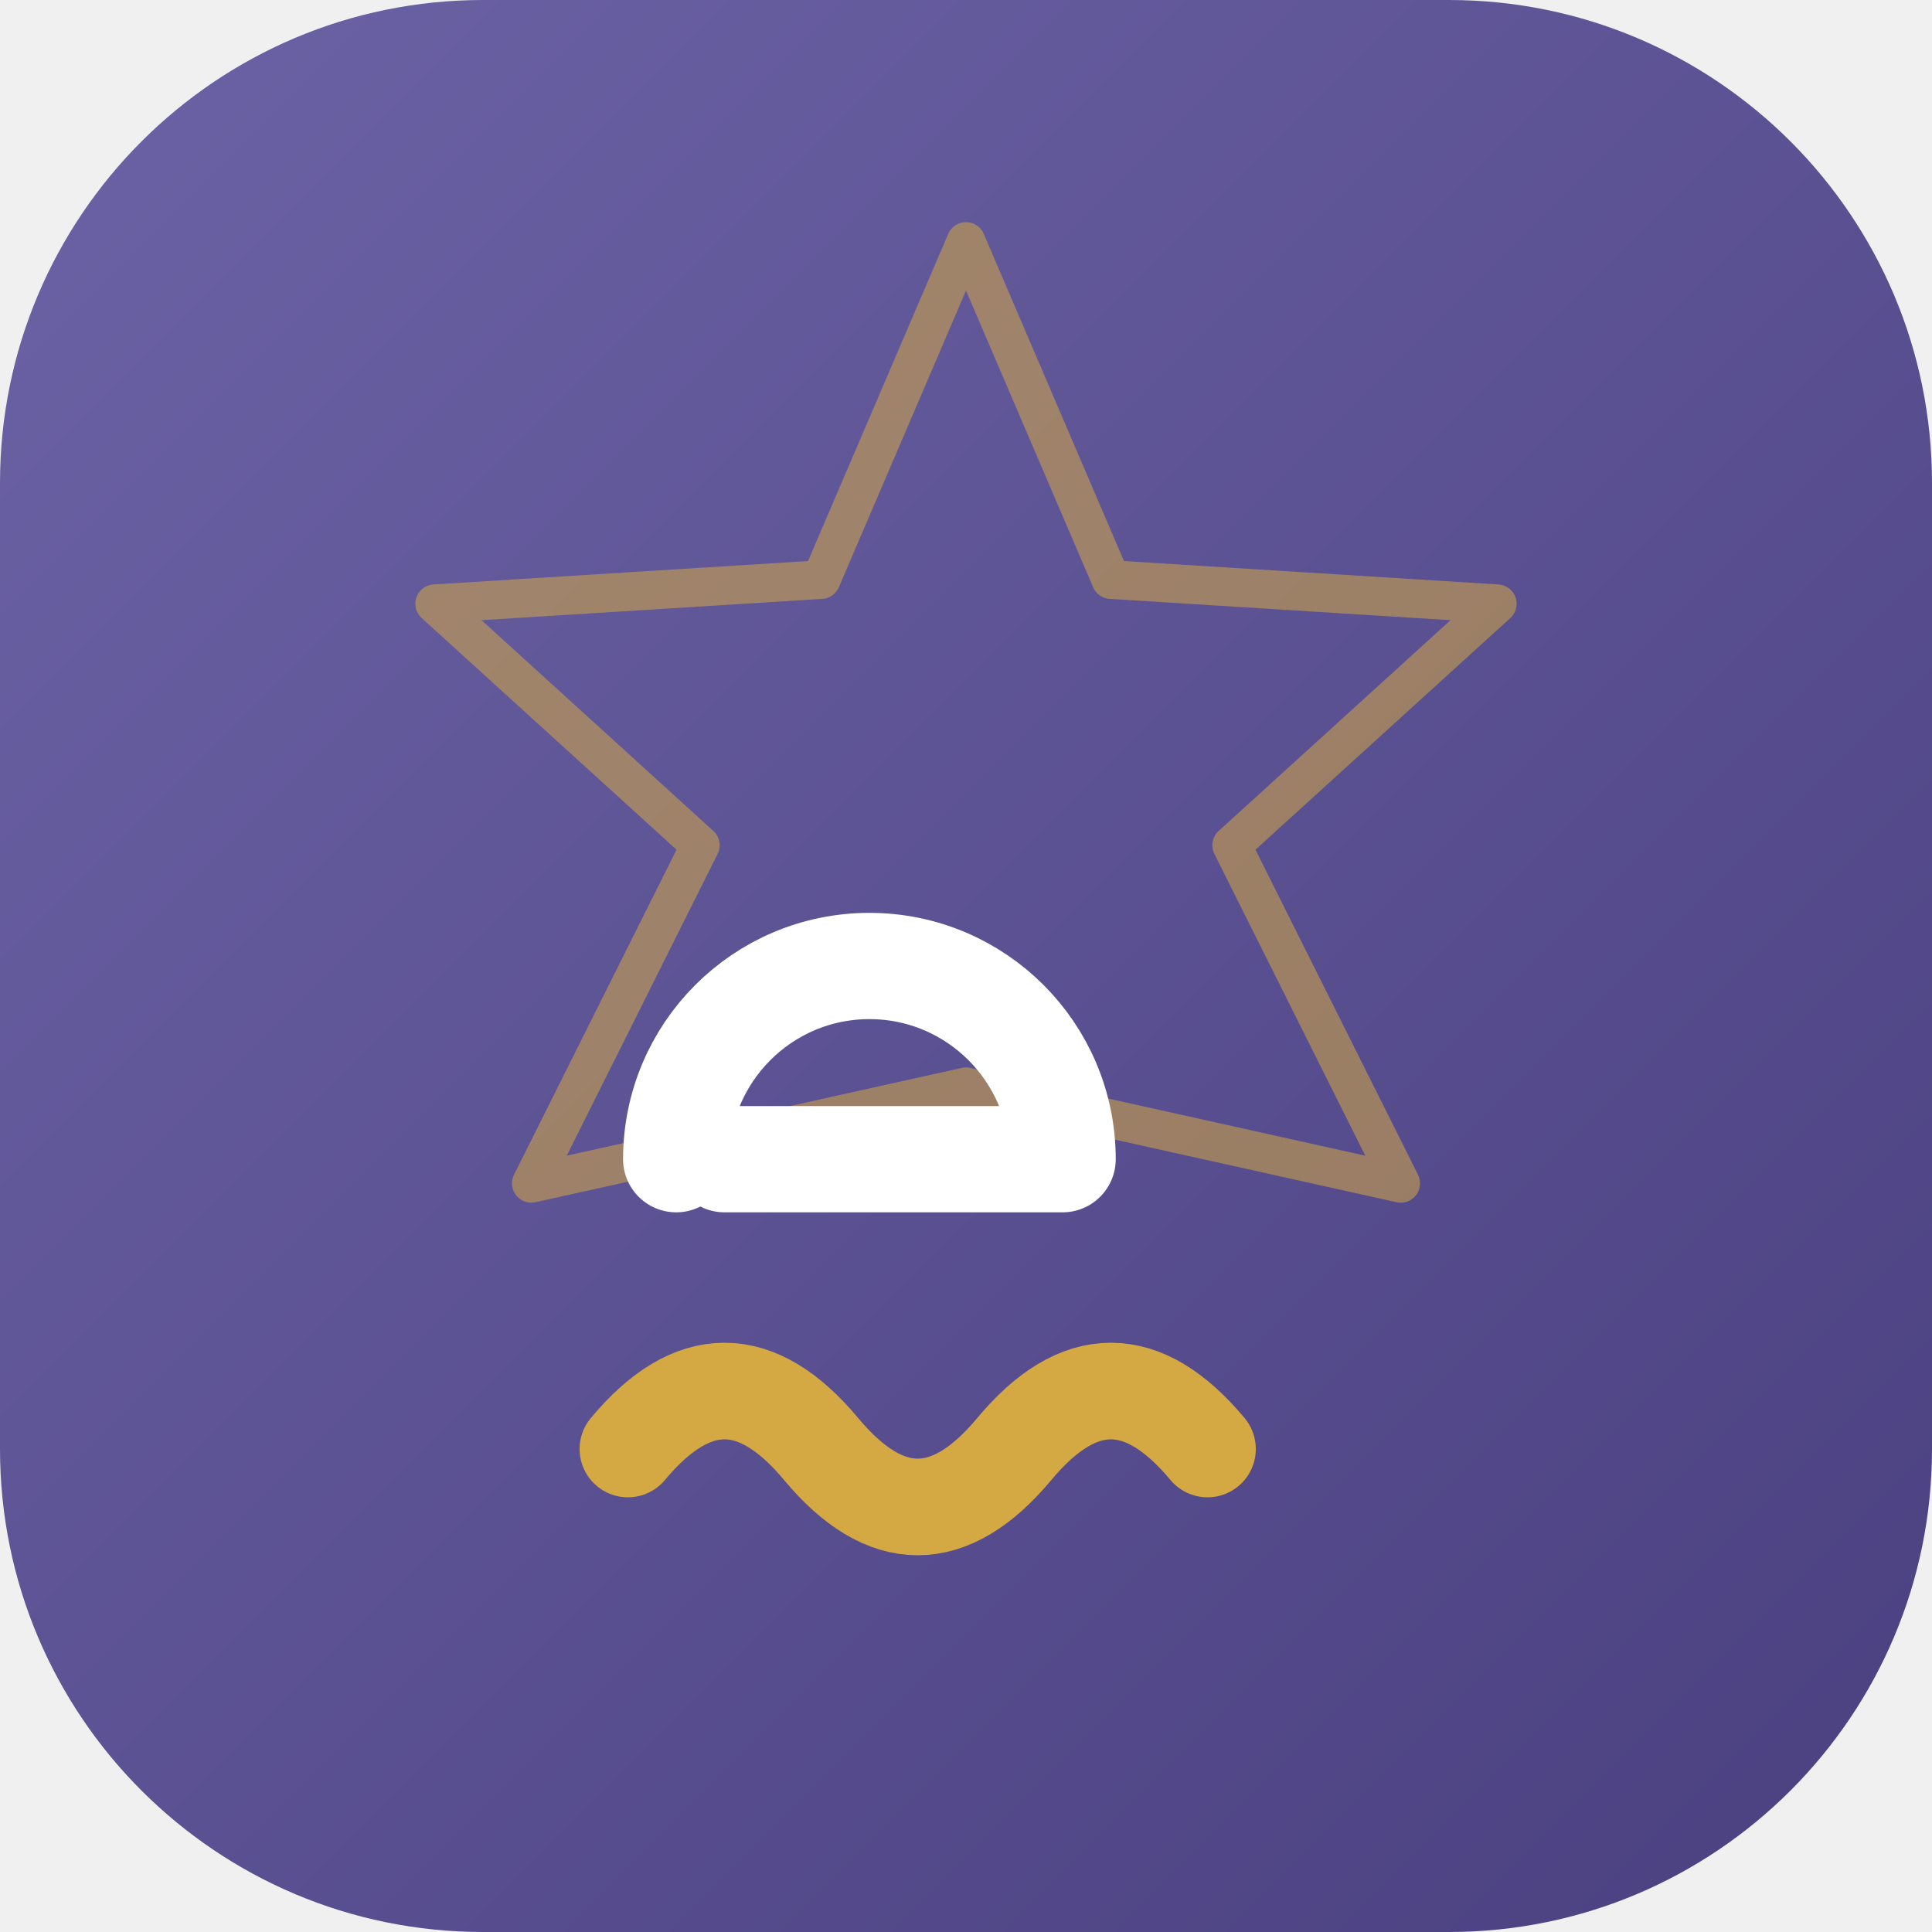
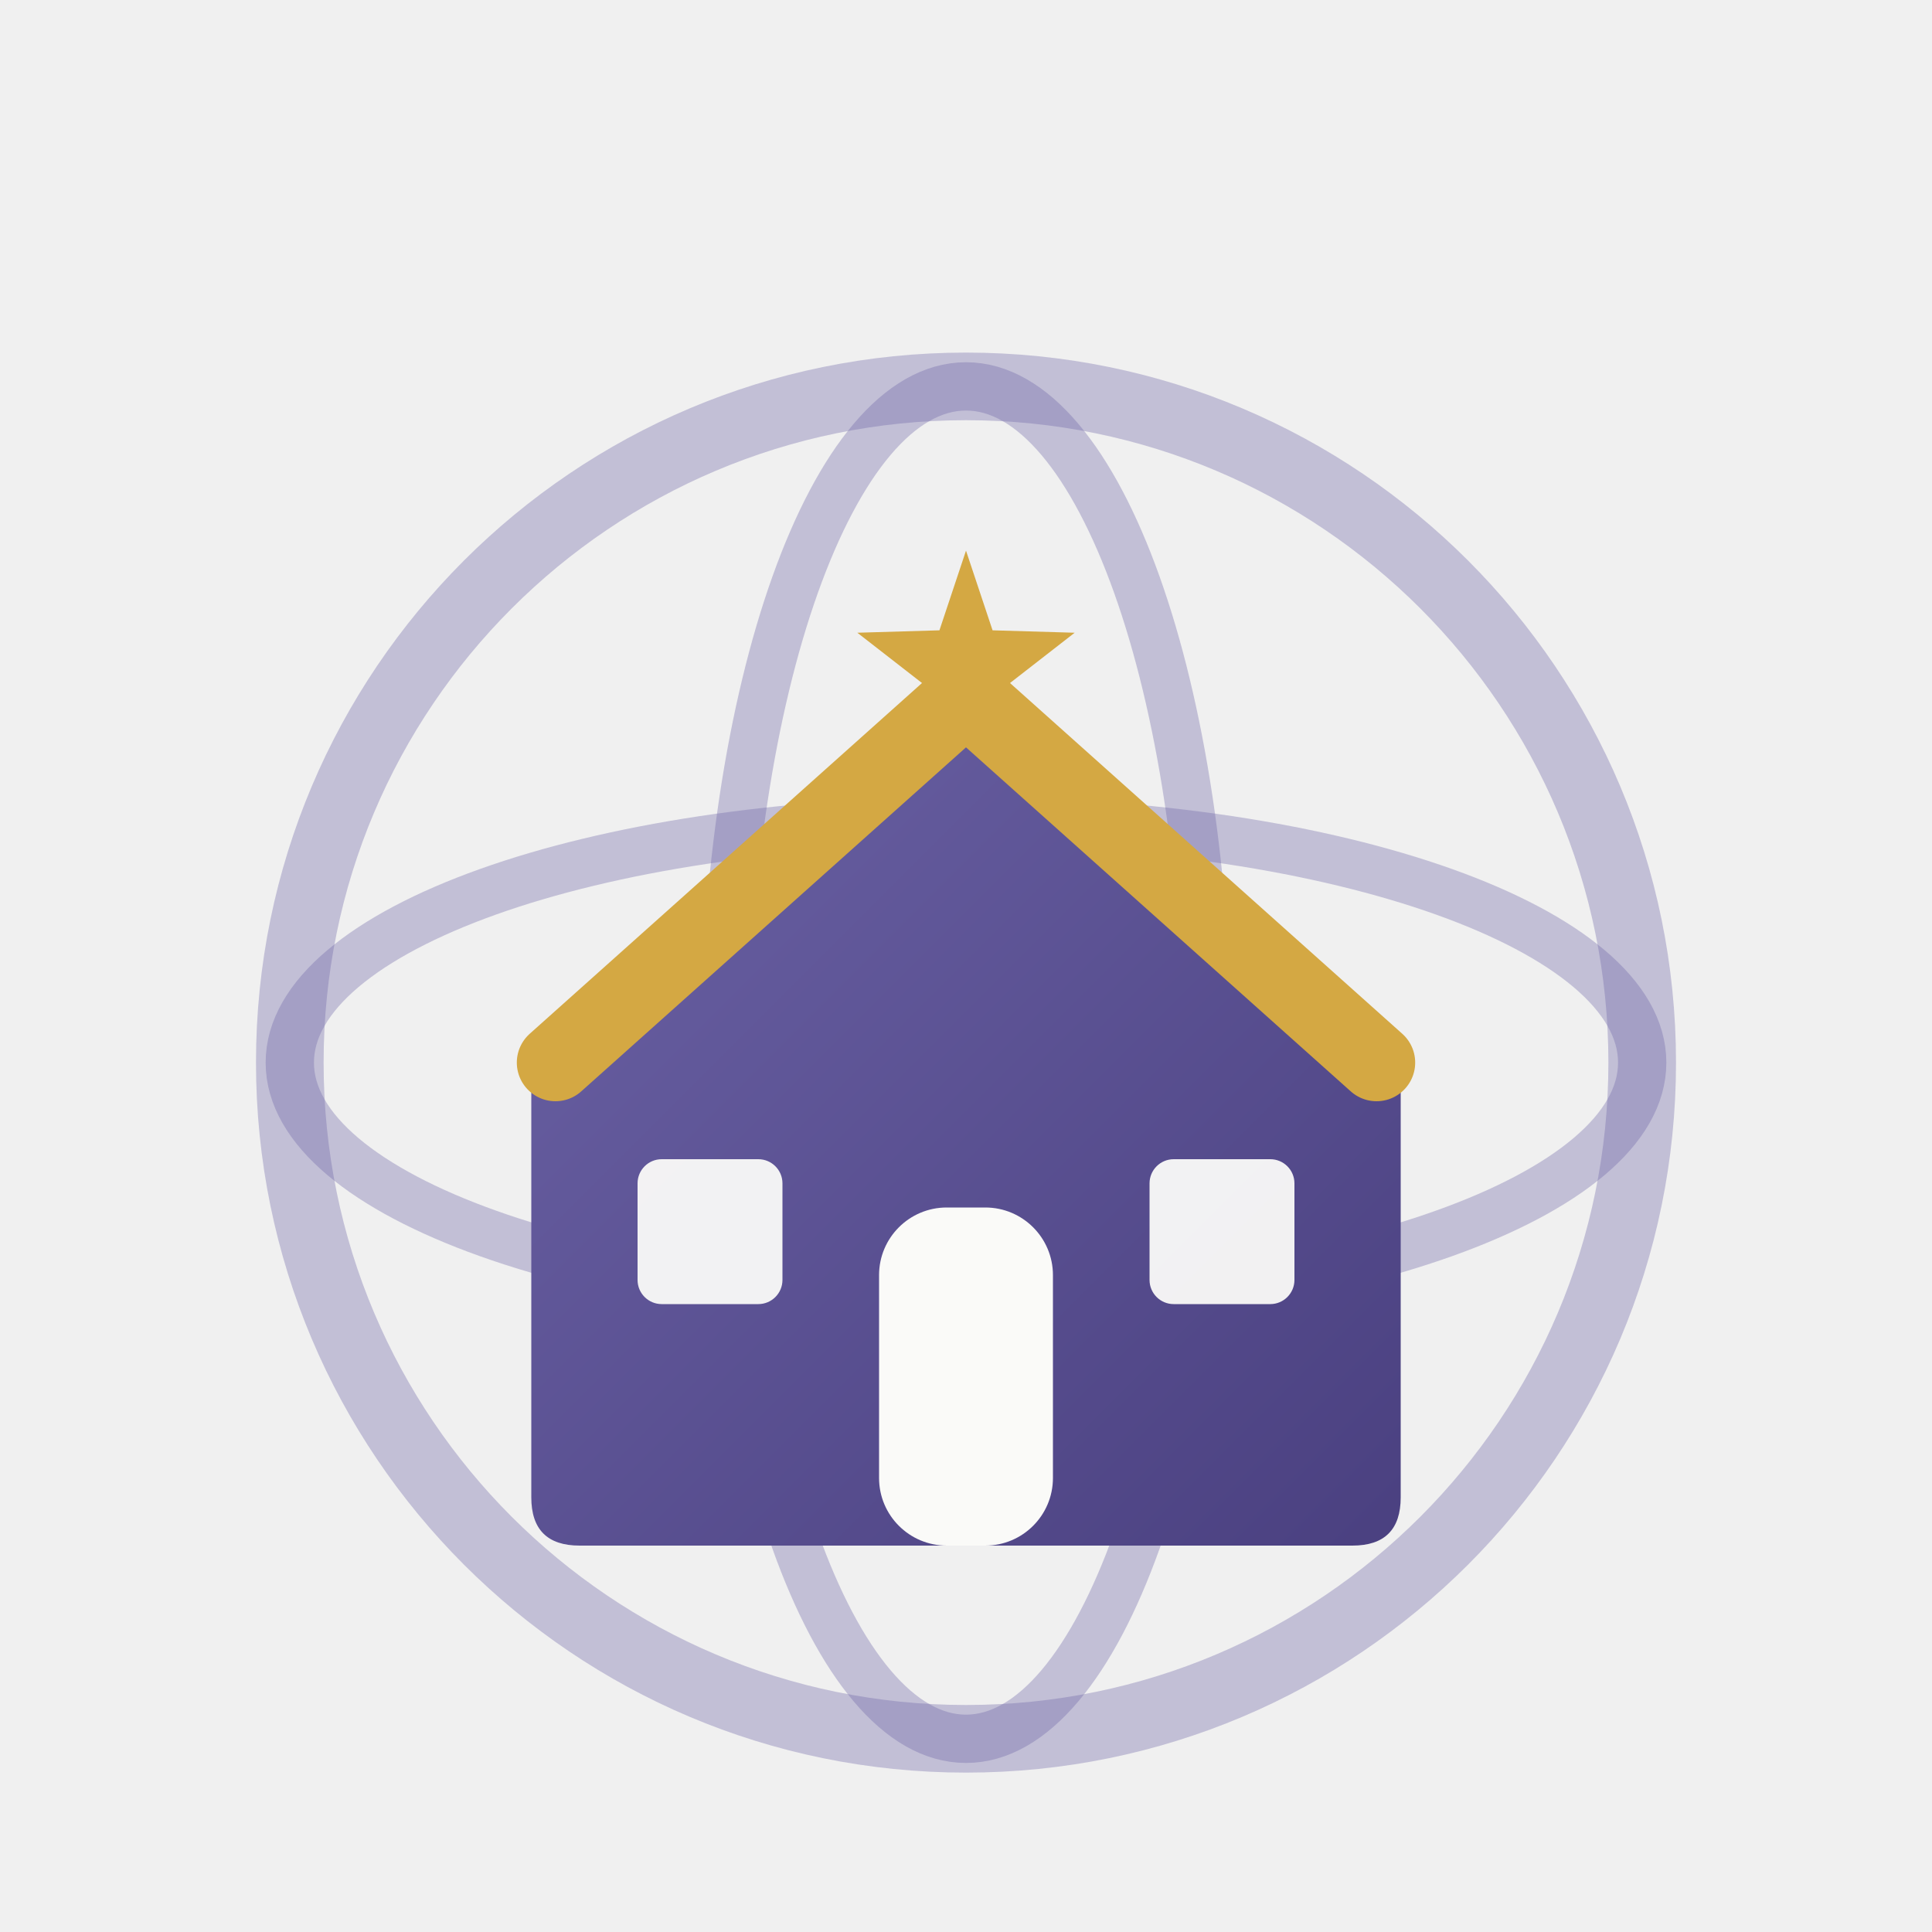
- <svg xmlns="http://www.w3.org/2000/svg" viewBox="0 0 40 40" width="40" height="40" role="img" aria-label="eawlma logo">
+ <svg xmlns="http://www.w3.org/2000/svg" viewBox="0 0 40 40" width="40" height="40" role="img" aria-label="Eawlma logo">
  <defs>
    <linearGradient id="eawlmaLavender" x1="0%" y1="0%" x2="100%" y2="100%">
      <stop offset="0%" stop-color="#6C63A6" />
      <stop offset="100%" stop-color="#4A4080" />
    </linearGradient>
  </defs>
-   <rect x="0" y="0" width="40" height="40" rx="10" ry="10" fill="url(#eawlmaLavender)" />
-   <path d="M20 5        L23 12 L31 12.5 L25.5 17.5 L29 24.5 L20 22.5 L11 24.5 L14.5 17.5 L9 12.5 L17 12 Z" fill="none" stroke="#D4A843" stroke-width="0.8" stroke-linejoin="round" opacity="0.55" />
-   <path d="M14 24        a4 4 0 1 1 8 0        h-7" fill="none" stroke="#FFFFFF" stroke-width="2.2" stroke-linecap="round" stroke-linejoin="round" />
-   <path d="M13 30        q2 -2.4 4 0        t4 0        t4 0" fill="none" stroke="#D4A843" stroke-width="2" stroke-linecap="round" />
+   <g transform="translate(20 22)">
+     <circle cx="0" cy="0" r="14" fill="none" stroke="#6C63A6" stroke-width="1.4" opacity="0.35" />
+     <ellipse cx="0" cy="0" rx="14" ry="5" fill="none" stroke="#6C63A6" stroke-width="1" opacity="0.35" />
+     <ellipse cx="0" cy="0" rx="5" ry="14" fill="none" stroke="#6C63A6" stroke-width="1" opacity="0.35" />
+   </g>
+   <g fill="url(#eawlmaLavender)">
+     <path d="M11 22 L20 14 L29 22 L29 31 Q29 32 28 32 L12 32 Q11 32 11 31 Z" />
+   </g>
+   <path d="M11.5 22 L20 14.4 L28.5 22" fill="none" stroke="#D4A843" stroke-width="1.6" stroke-linecap="round" stroke-linejoin="round" />
+   <path d="M20 11.4 l0.55 1.65 1.7 0.05 -1.35 1.05 0.5 1.7 -1.4 -1.0 -1.4 1.0 0.5 -1.7 -1.35 -1.05 1.7 -0.05 z" fill="#D4A843" />
+   <rect x="18.2" y="25" width="3.6" height="7" rx="1.4" fill="#FAFAF8" />
+   <rect x="13.2" y="24" width="3" height="3" rx="0.5" fill="#FAFAF8" opacity="0.95" />
+   <rect x="23.8" y="24" width="3" height="3" rx="0.5" fill="#FAFAF8" opacity="0.95" />
</svg>
